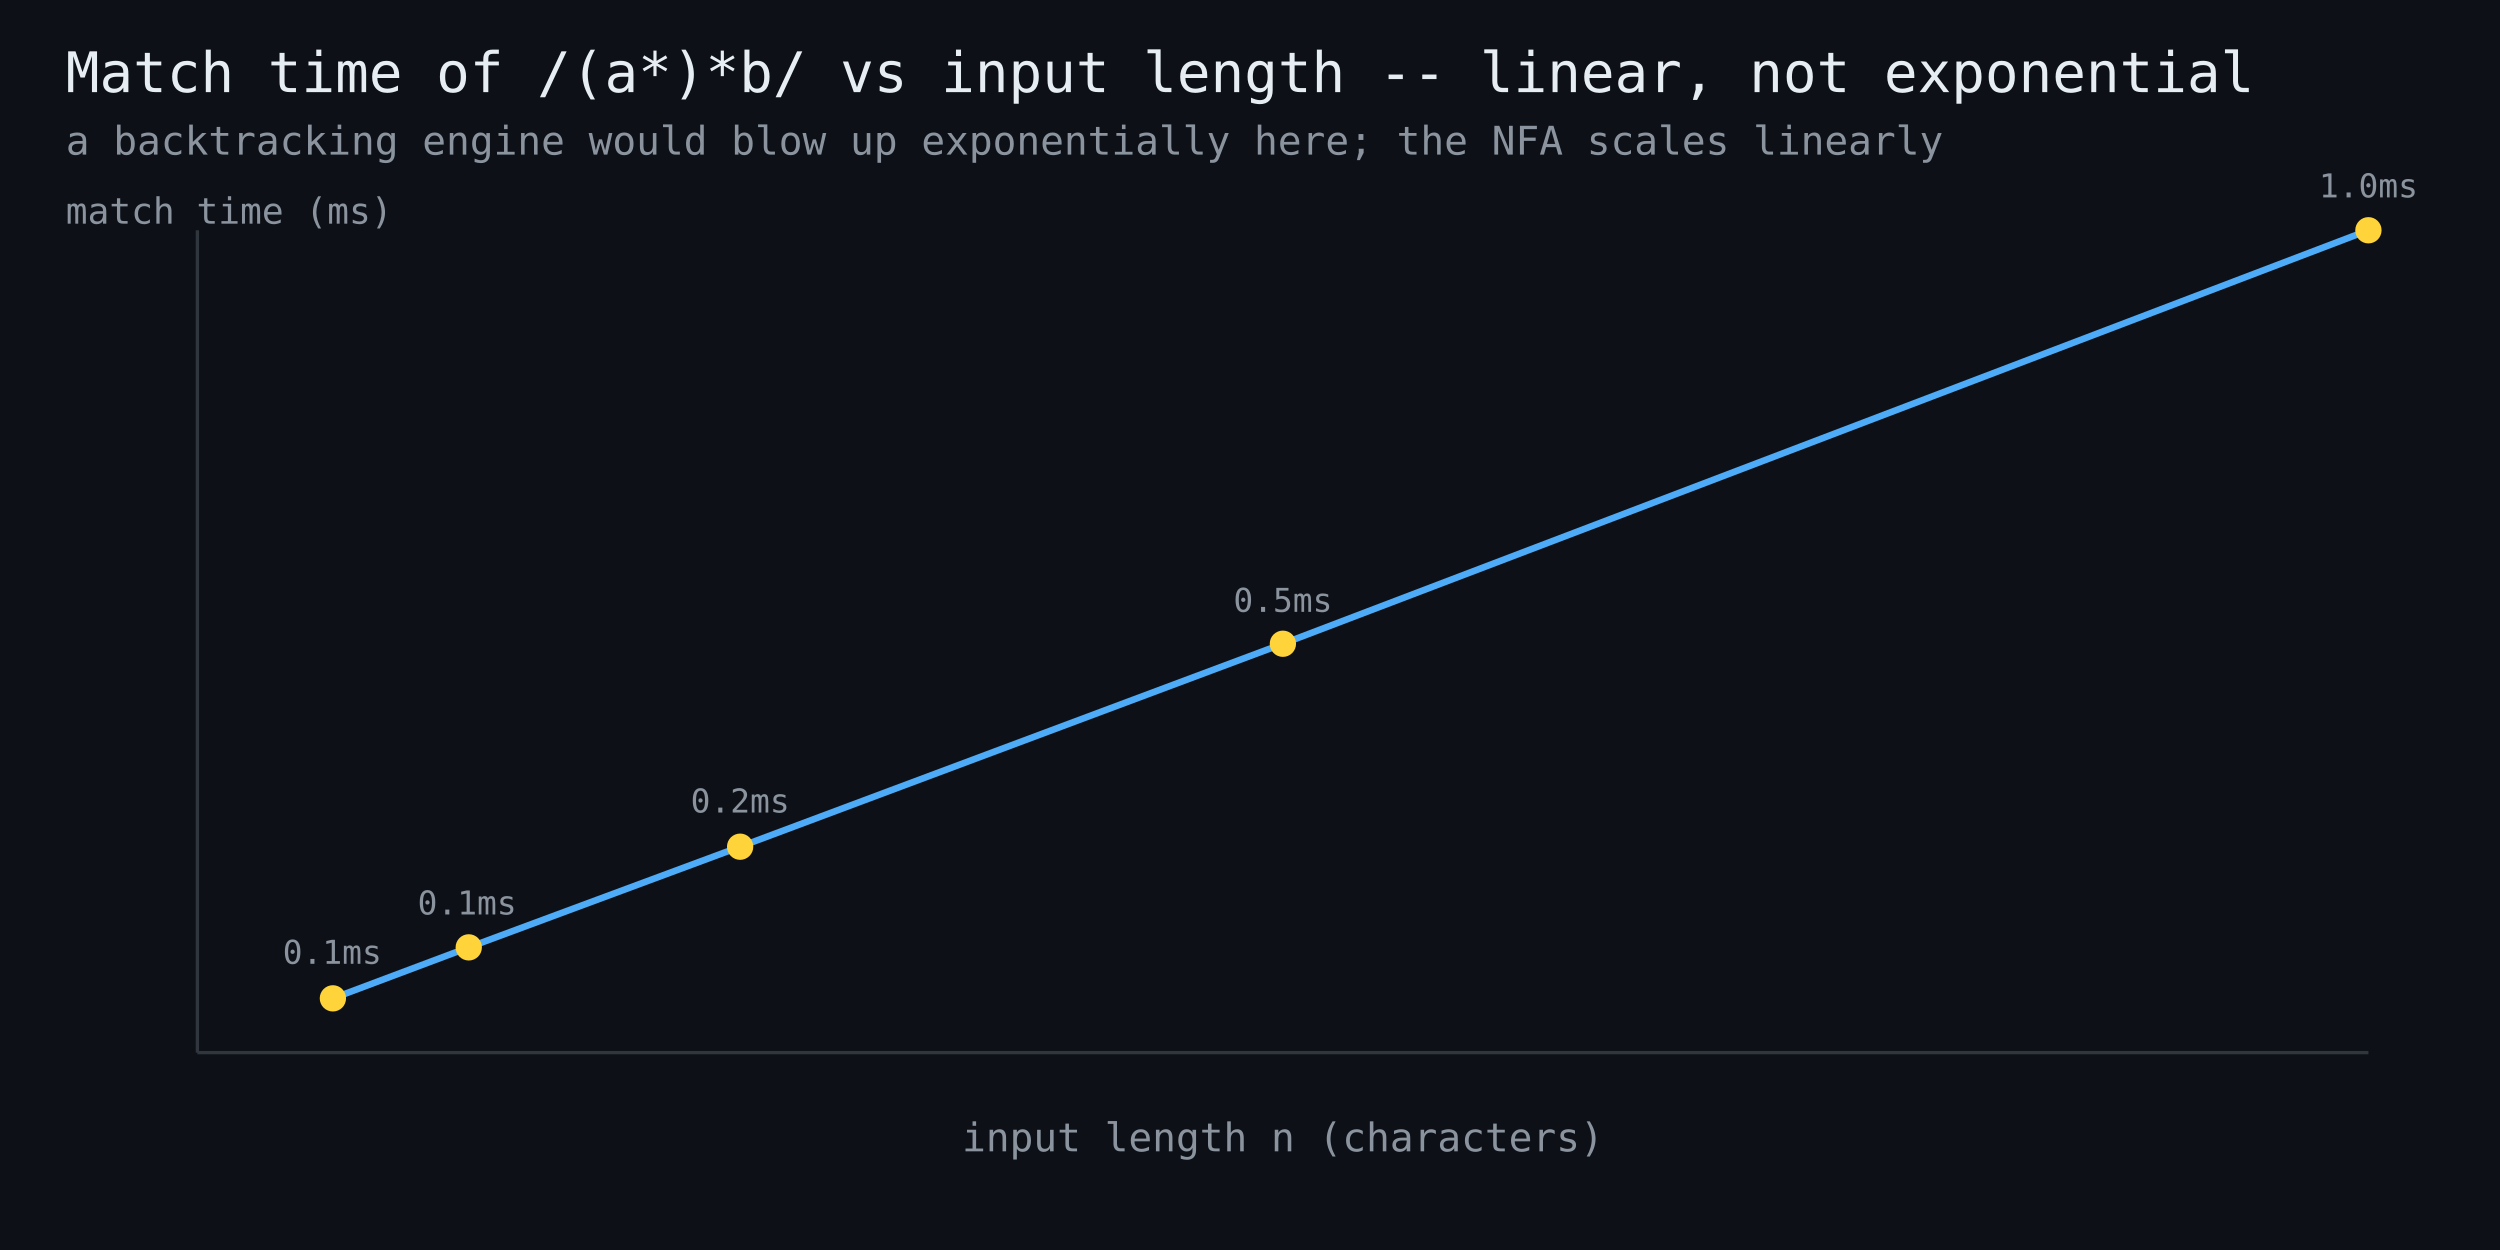
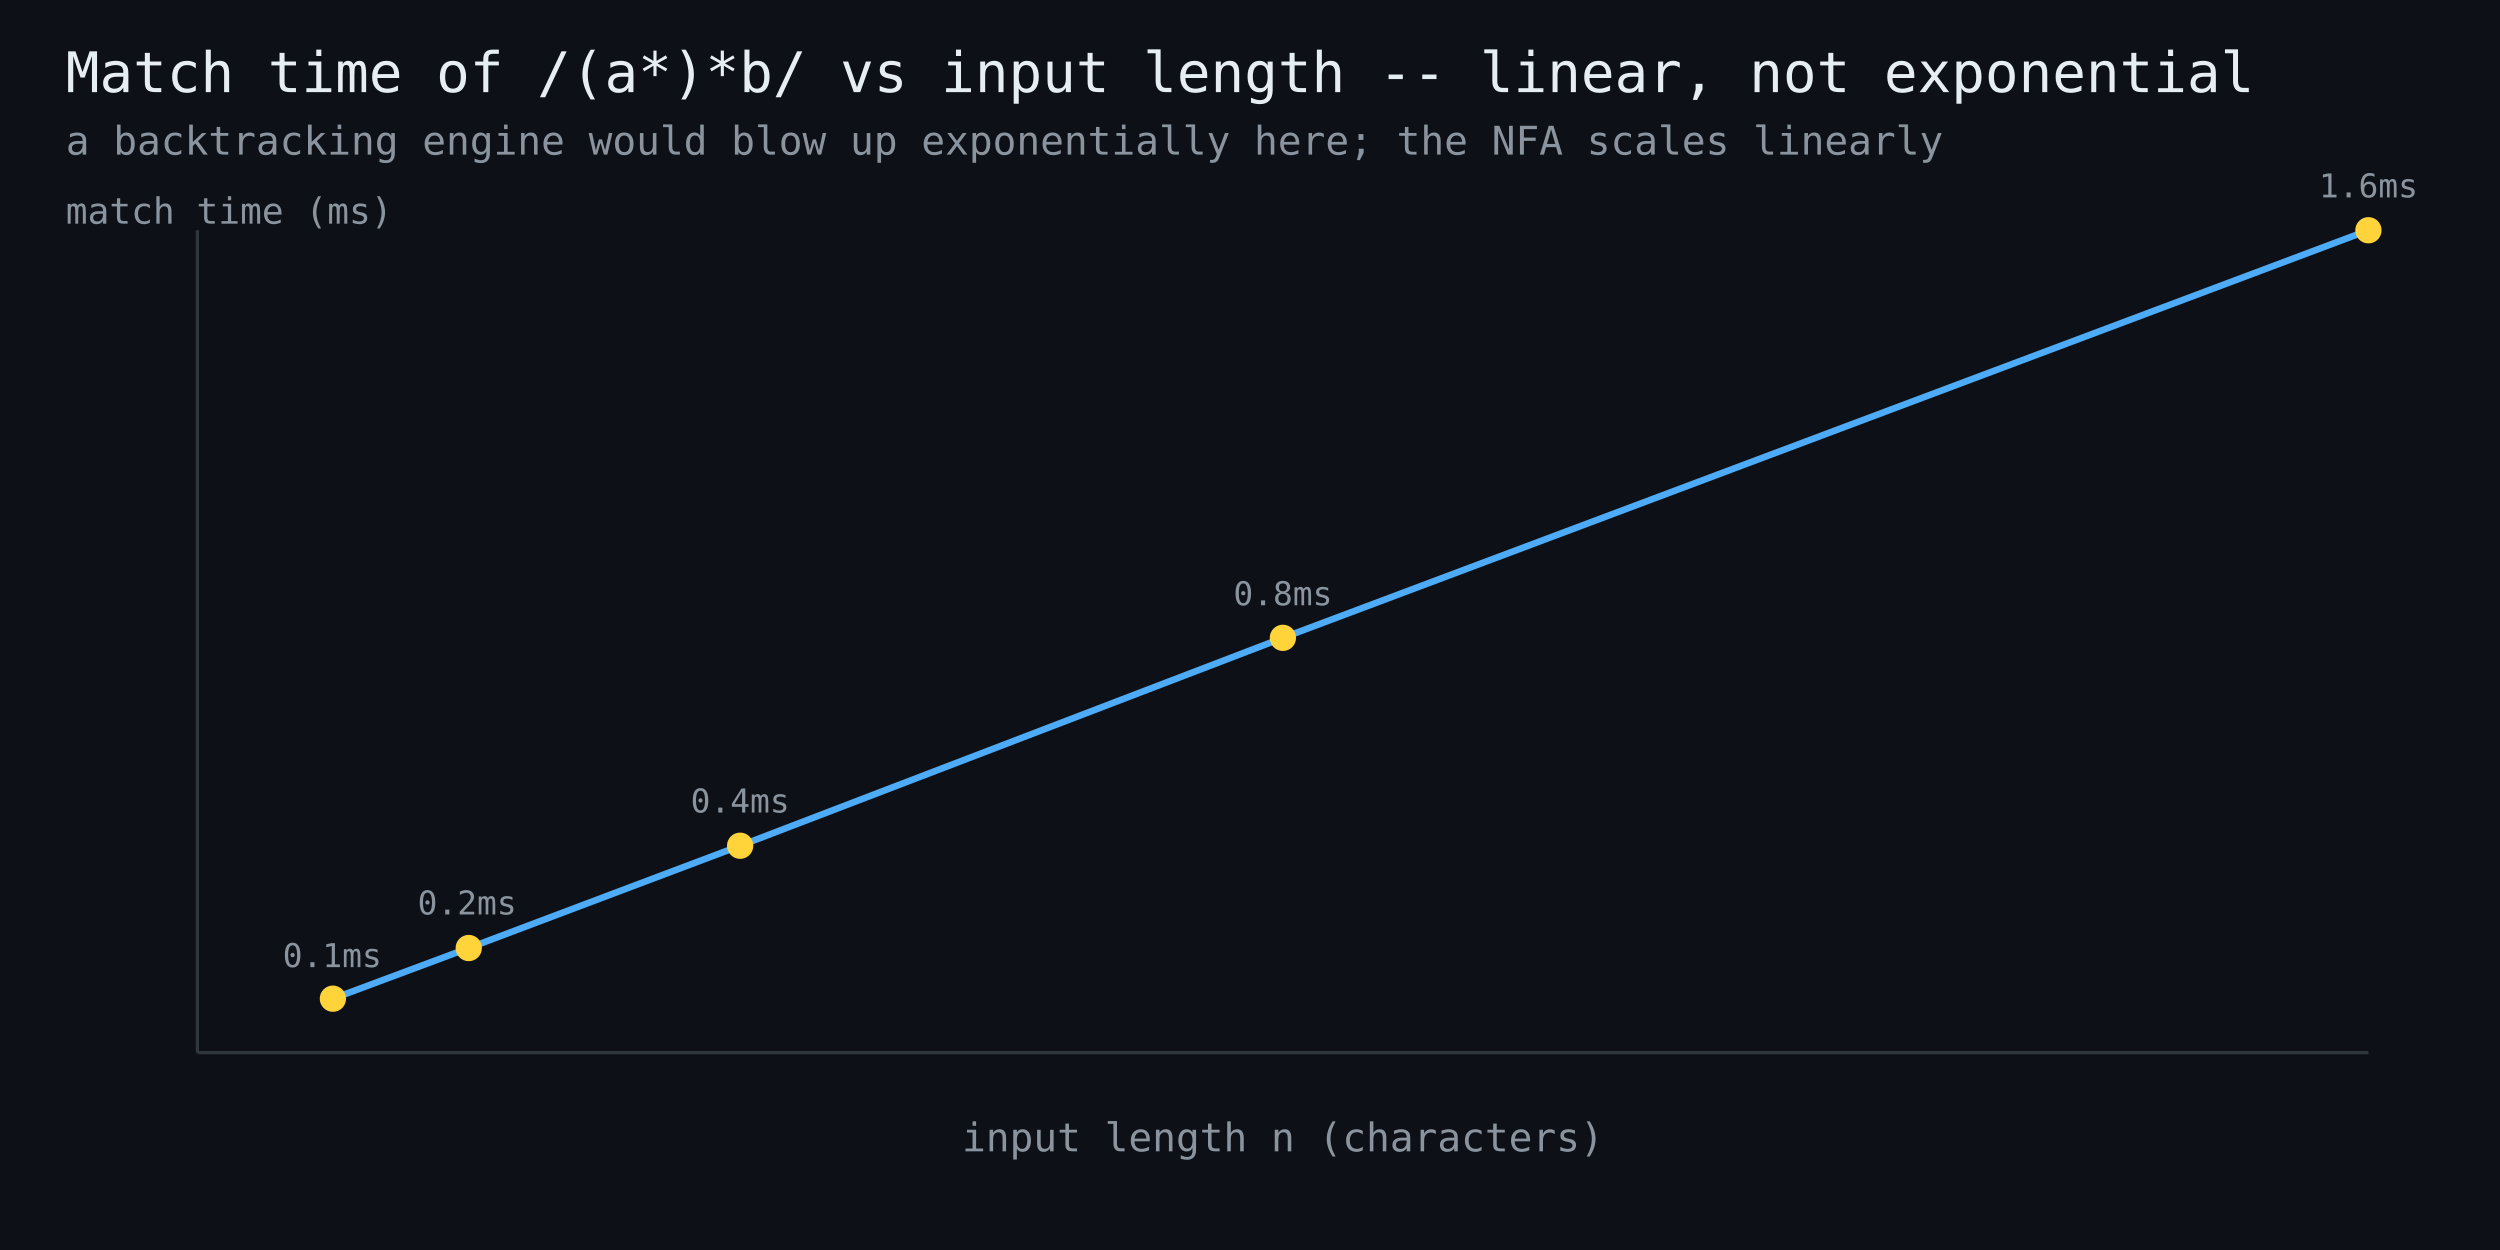
<svg xmlns="http://www.w3.org/2000/svg" width="760" height="380" viewBox="0 0 760 380" font-family="monospace">
  <rect width="760" height="380" fill="#0d1117" />
  <text x="20" y="28" fill="#e6edf3" font-size="17">Match time of /(a*)*b/ vs input length -- linear, not exponential</text>
  <text x="20" y="47" fill="#8b949e" font-size="12">a backtracking engine would blow up exponentially here; the NFA scales linearly</text>
  <line x1="60" y1="320" x2="720" y2="320" stroke="#30363d" stroke-width="1" />
  <line x1="60" y1="320" x2="60" y2="70" stroke="#30363d" stroke-width="1" />
-   <polyline points="101.2,303.5 142.5,288.0 225.0,257.4 390.0,195.7 720.0,70.0" fill="none" stroke="#4dabf7" stroke-width="2" />
-   <circle cx="101.2" cy="303.5" r="4" fill="#ffd43b" />
-   <text x="101" y="293" fill="#8b949e" font-size="10" text-anchor="middle">0.1ms</text>
-   <circle cx="142.5" cy="288.0" r="4" fill="#ffd43b" />
-   <text x="142" y="278" fill="#8b949e" font-size="10" text-anchor="middle">0.1ms</text>
-   <circle cx="225.0" cy="257.4" r="4" fill="#ffd43b" />
-   <text x="225" y="247" fill="#8b949e" font-size="10" text-anchor="middle">0.2ms</text>
-   <circle cx="390.0" cy="195.7" r="4" fill="#ffd43b" />
-   <text x="390" y="186" fill="#8b949e" font-size="10" text-anchor="middle">0.5ms</text>
+   <polyline points="101.2,303.6 142.5,288.2 225.0,257.1 390.0,193.9 720.0,70.0" fill="none" stroke="#4dabf7" stroke-width="2" />
+   <circle cx="101.2" cy="303.6" r="4" fill="#ffd43b" />
+   <text x="101" y="294" fill="#8b949e" font-size="10" text-anchor="middle">0.1ms</text>
+   <circle cx="142.5" cy="288.2" r="4" fill="#ffd43b" />
+   <text x="142" y="278" fill="#8b949e" font-size="10" text-anchor="middle">0.2ms</text>
+   <circle cx="225.0" cy="257.1" r="4" fill="#ffd43b" />
+   <text x="225" y="247" fill="#8b949e" font-size="10" text-anchor="middle">0.4ms</text>
+   <circle cx="390.0" cy="193.9" r="4" fill="#ffd43b" />
+   <text x="390" y="184" fill="#8b949e" font-size="10" text-anchor="middle">0.8ms</text>
  <circle cx="720.0" cy="70.0" r="4" fill="#ffd43b" />
-   <text x="720" y="60" fill="#8b949e" font-size="10" text-anchor="middle">1.0ms</text>
+   <text x="720" y="60" fill="#8b949e" font-size="10" text-anchor="middle">1.6ms</text>
  <text x="390" y="350" fill="#8b949e" font-size="12" text-anchor="middle">input length n (characters)</text>
  <text x="20" y="68" fill="#8b949e" font-size="11">match time (ms)</text>
</svg>
